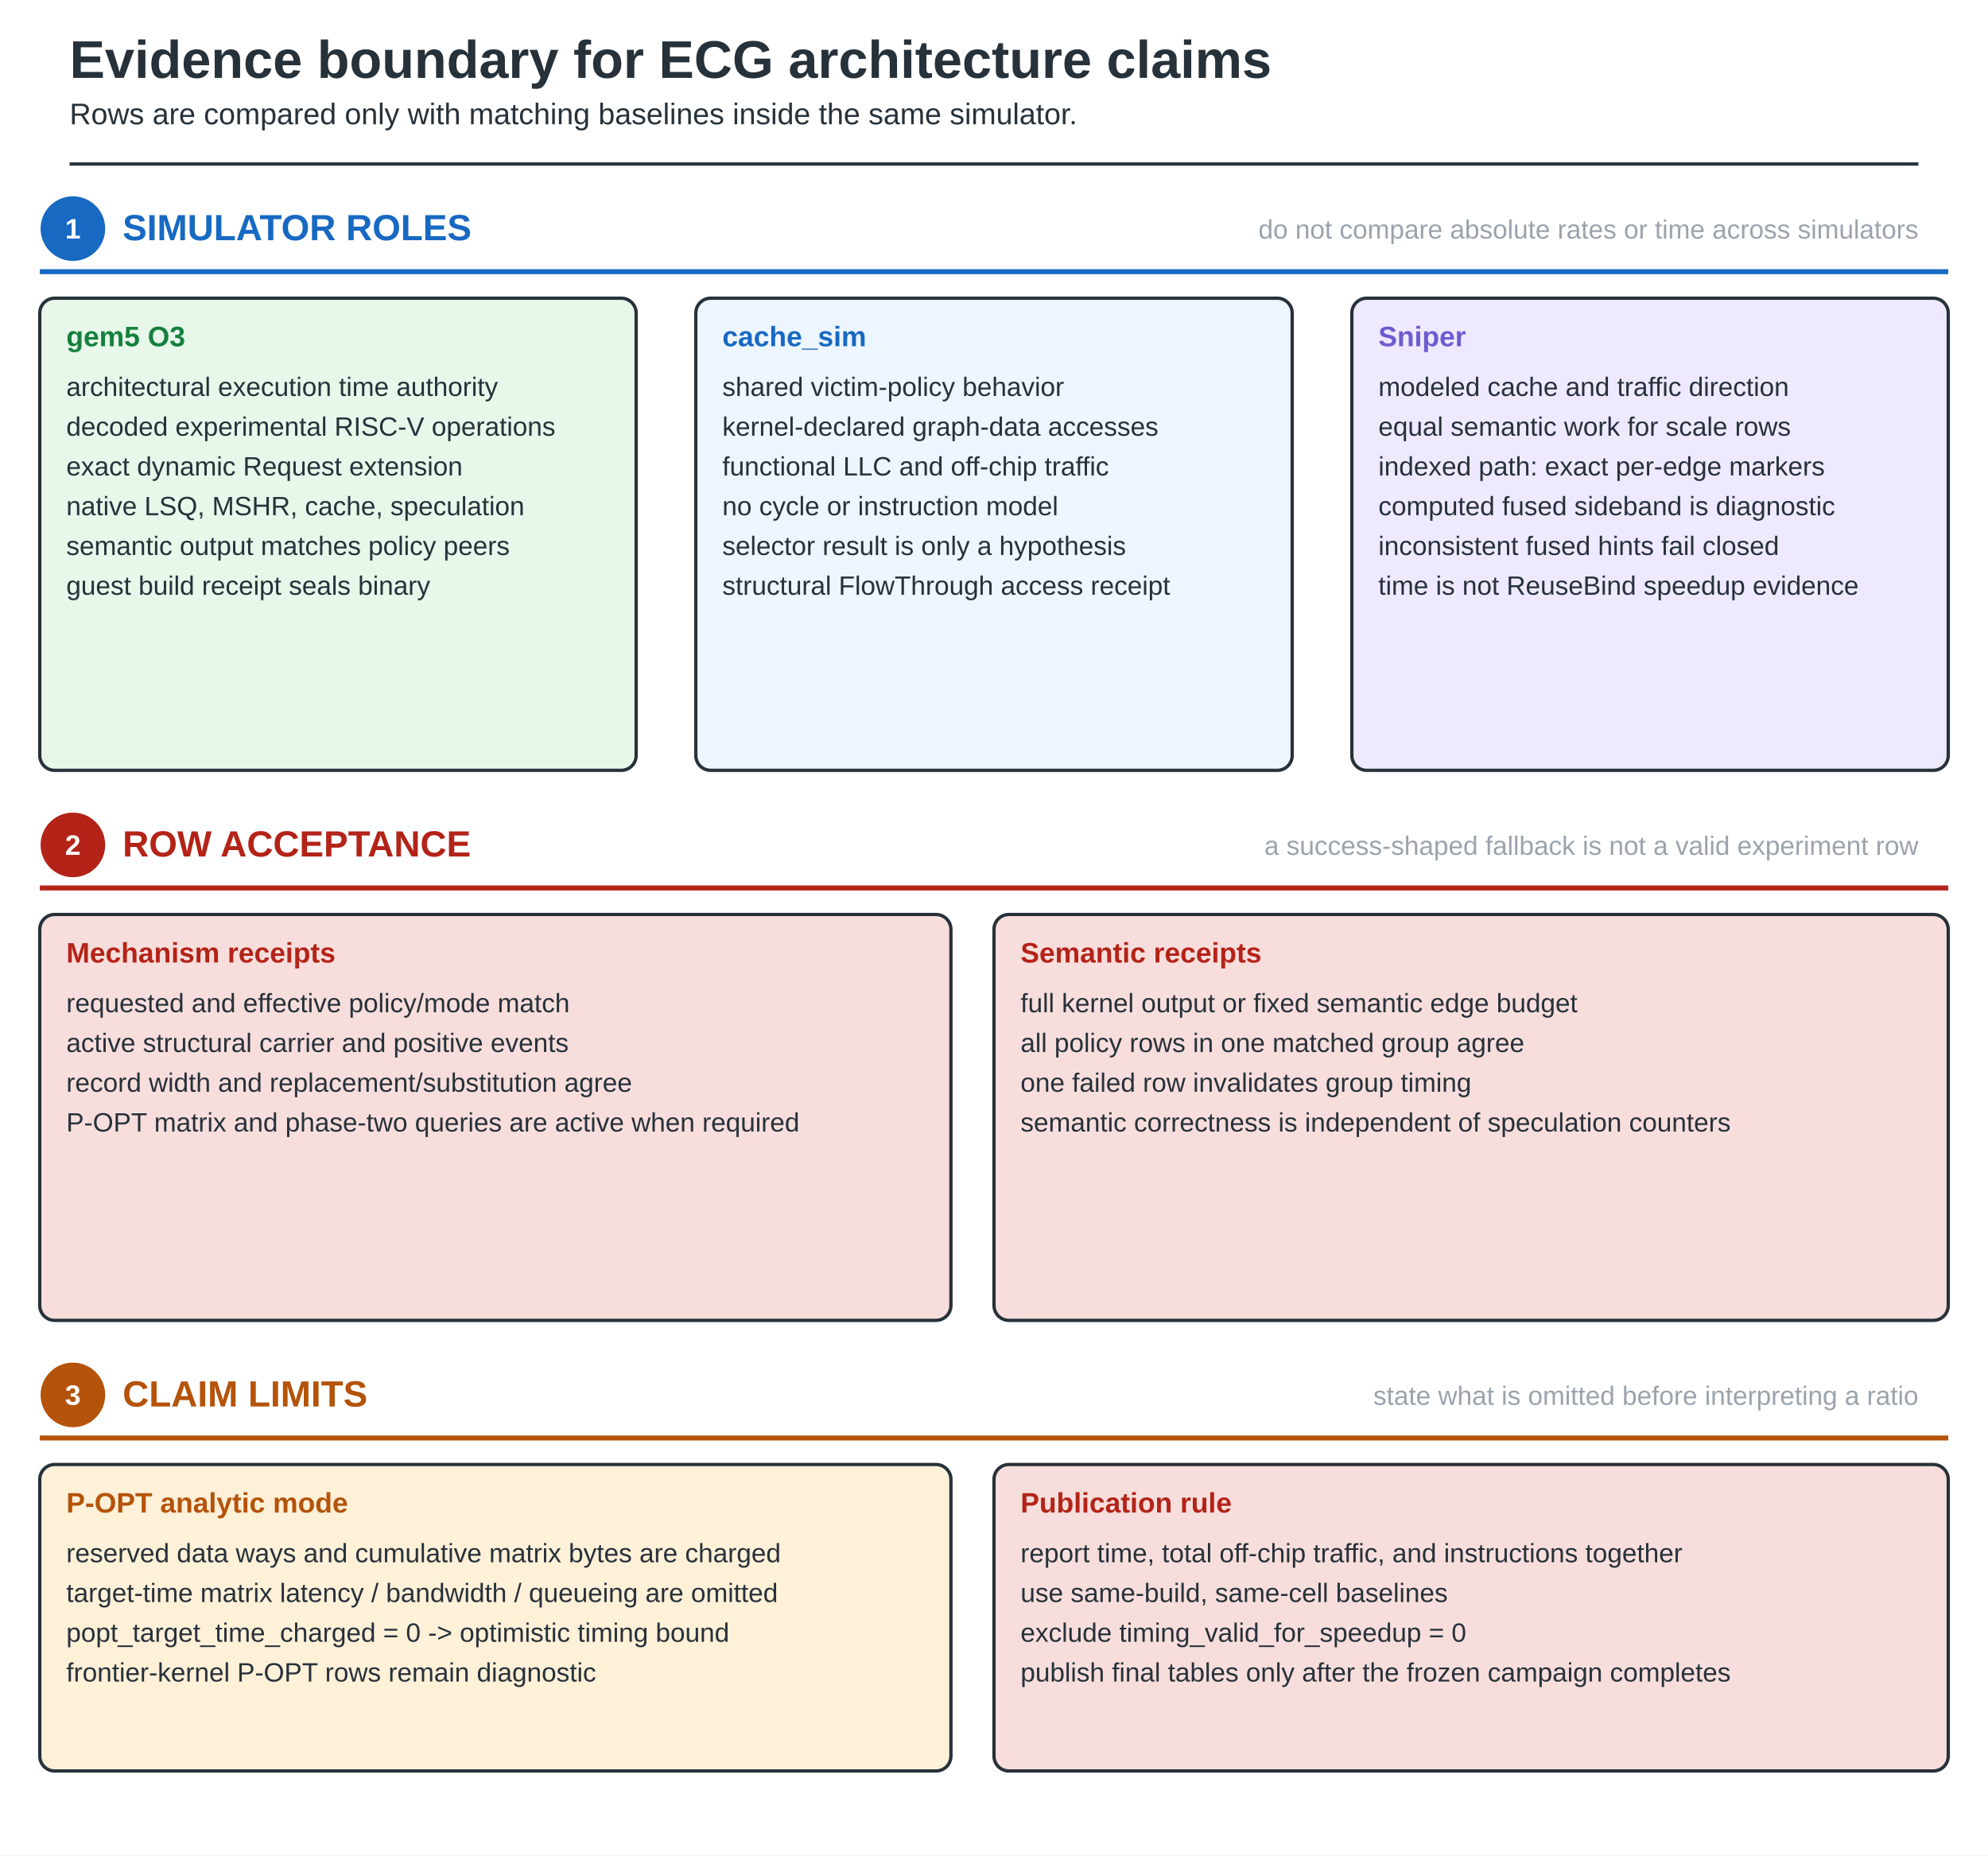
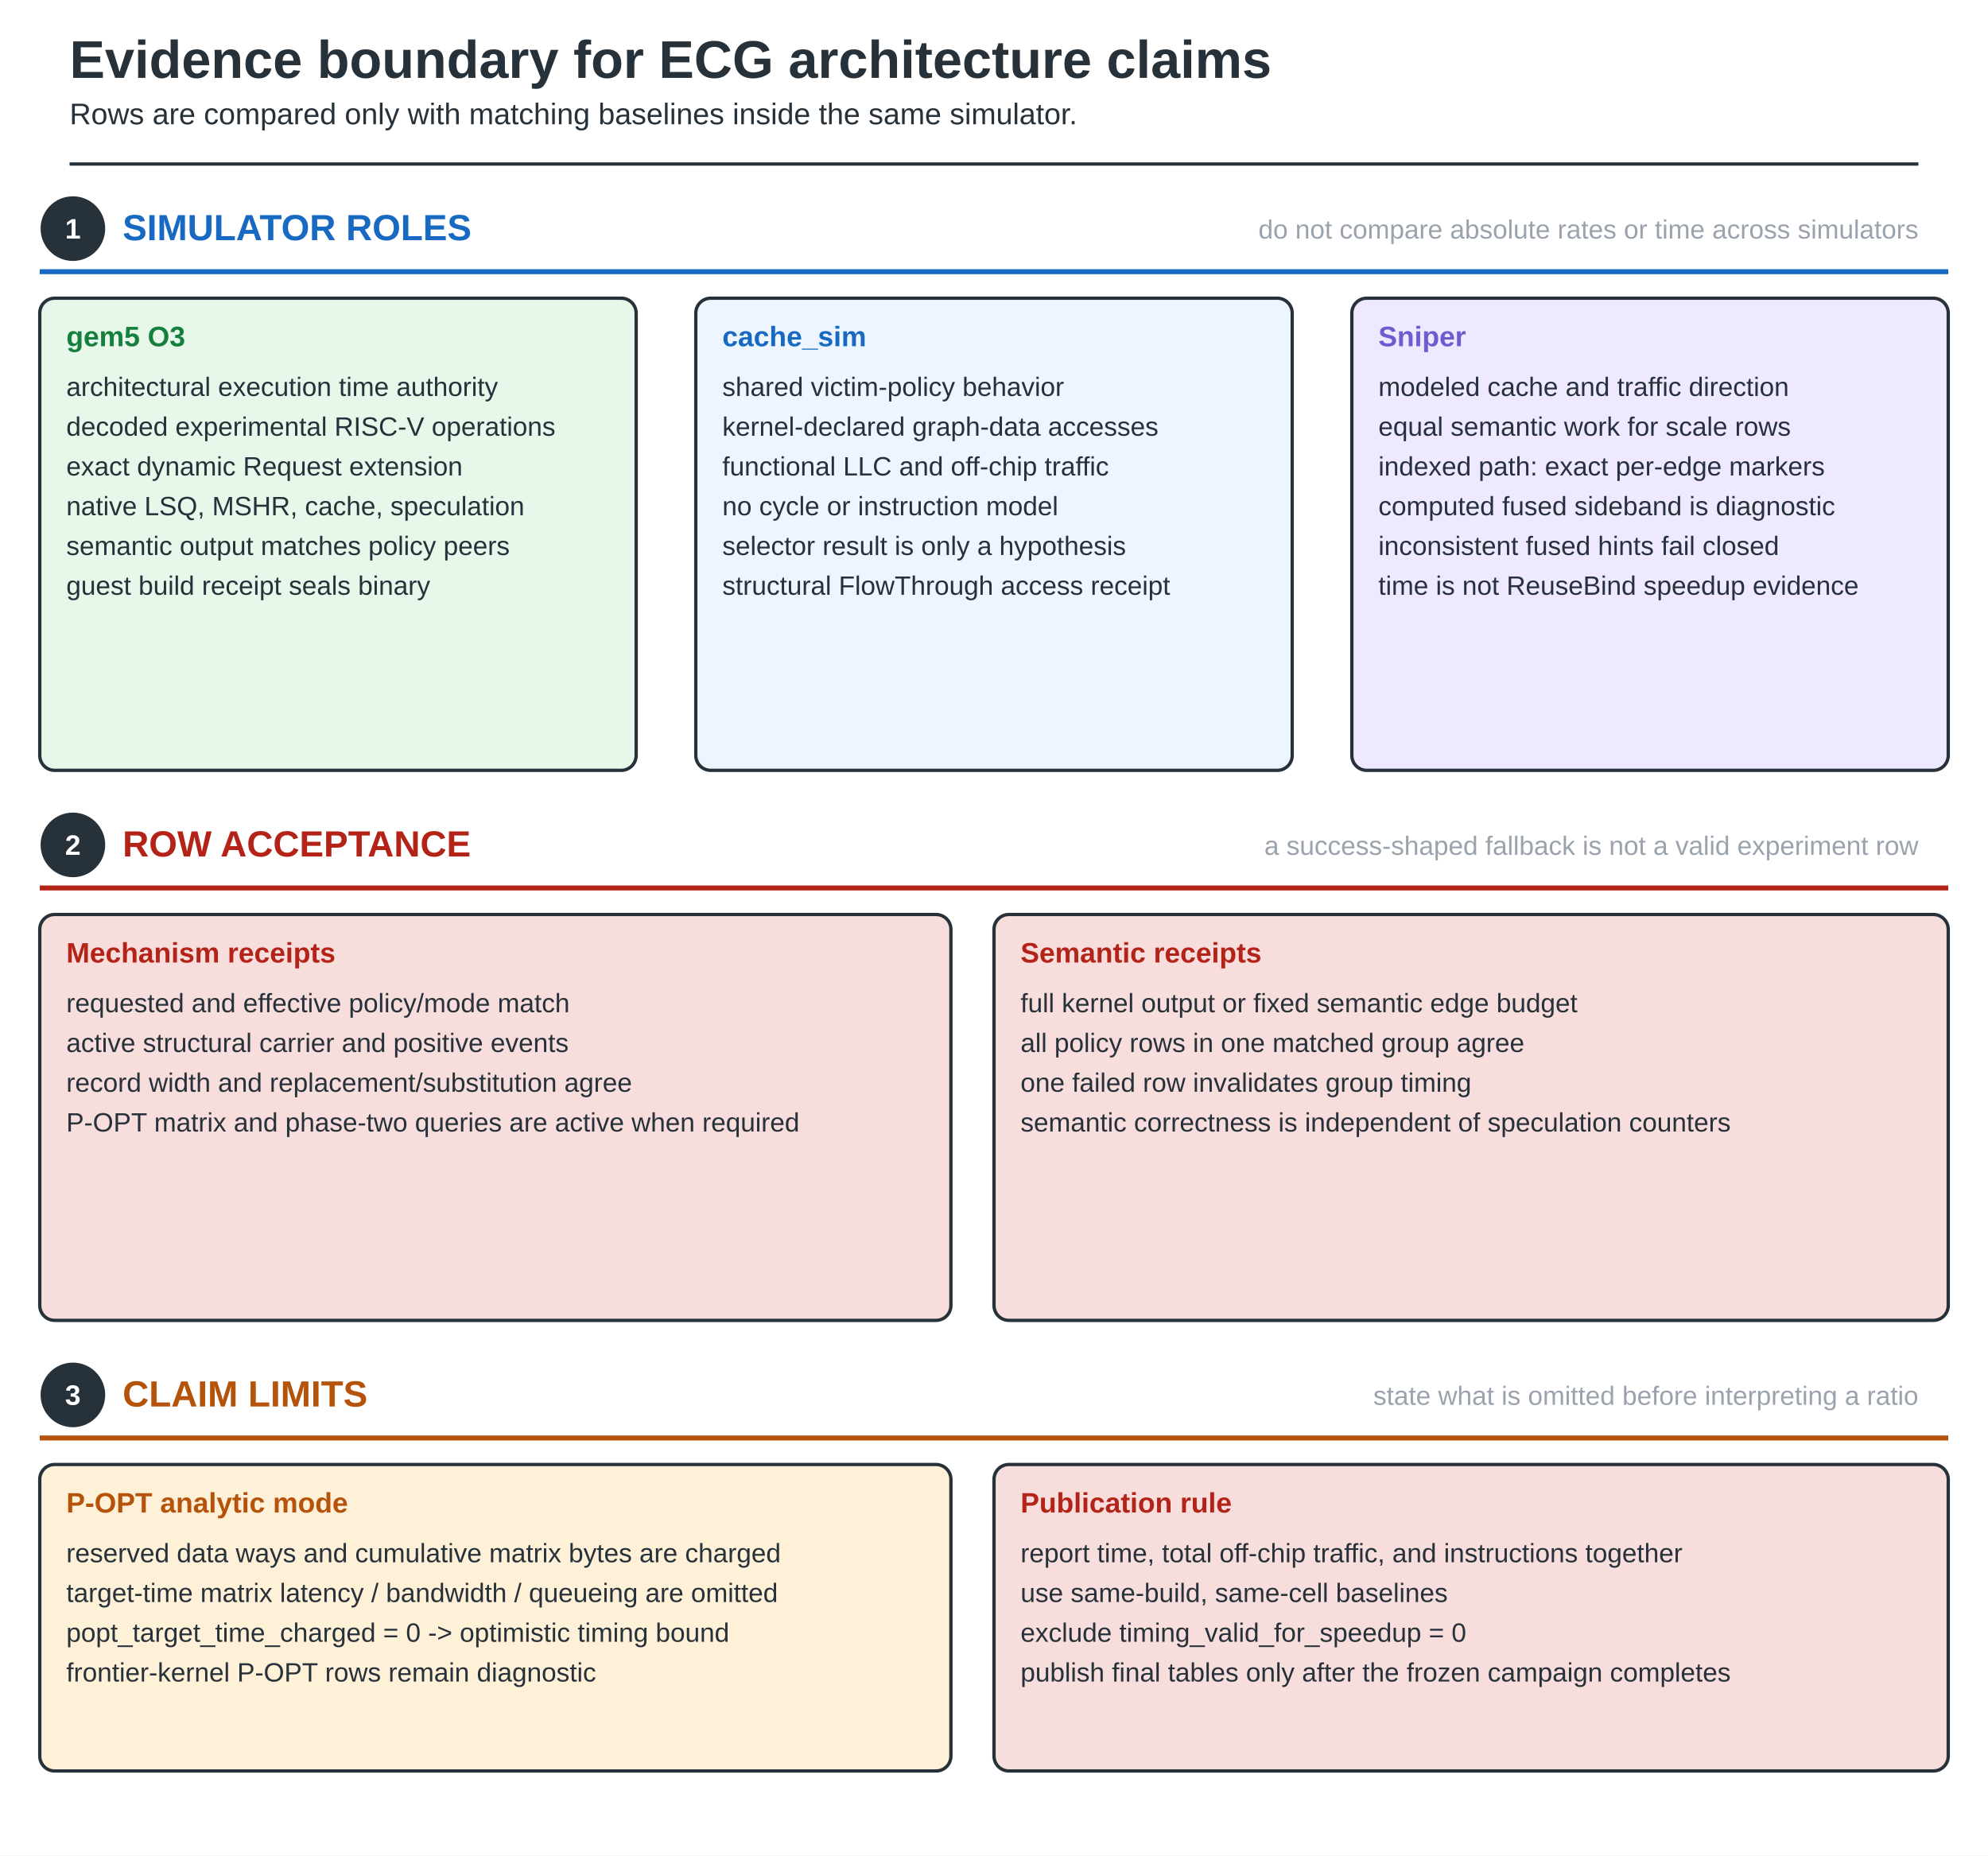
<svg xmlns="http://www.w3.org/2000/svg" width="1200" height="1120" viewBox="0 0 1200 1120" role="img" aria-labelledby="title desc" fill="#27313A" data-figure-schema="ecg-public/v1">
  <defs>
    <marker id="arrow-blue" viewBox="0 0 10 8" markerWidth="10" markerHeight="8" refX="10" refY="4" orient="auto" markerUnits="userSpaceOnUse">
      <path d="M0 0 L10 4 L0 8 Z" fill="#1769C2" />
    </marker>
    <marker id="arrow-green" viewBox="0 0 10 8" markerWidth="10" markerHeight="8" refX="10" refY="4" orient="auto" markerUnits="userSpaceOnUse">
      <path d="M0 0 L10 4 L0 8 Z" fill="#15803D" />
    </marker>
    <marker id="arrow-amber" viewBox="0 0 10 8" markerWidth="10" markerHeight="8" refX="10" refY="4" orient="auto" markerUnits="userSpaceOnUse">
      <path d="M0 0 L10 4 L0 8 Z" fill="#B45309" />
    </marker>
    <marker id="arrow-red" viewBox="0 0 10 8" markerWidth="10" markerHeight="8" refX="10" refY="4" orient="auto" markerUnits="userSpaceOnUse">
      <path d="M0 0 L10 4 L0 8 Z" fill="#B42318" />
    </marker>
    <marker id="arrow-purple" viewBox="0 0 10 8" markerWidth="10" markerHeight="8" refX="10" refY="4" orient="auto" markerUnits="userSpaceOnUse">
      <path d="M0 0 L10 4 L0 8 Z" fill="#6D5BD0" />
    </marker>
    <marker id="arrow-gray" viewBox="0 0 10 8" markerWidth="10" markerHeight="8" refX="10" refY="4" orient="auto" markerUnits="userSpaceOnUse">
      <path d="M0 0 L10 4 L0 8 Z" fill="#9AA3AD" />
    </marker>
    <marker id="arrow-ink" viewBox="0 0 10 8" markerWidth="10" markerHeight="8" refX="10" refY="4" orient="auto" markerUnits="userSpaceOnUse">
      <path d="M0 0 L10 4 L0 8 Z" fill="#27313A" />
    </marker>
    <style>
      :root { color-scheme: light dark; }
      @media (prefers-color-scheme: dark) {
        [fill="#FFFFFF"]{fill:#1E2327}[stroke="#FFFFFF"]{stroke:#1E2327}
        [fill="#F8F6EC"]{fill:#252A2E}[stroke="#F8F6EC"]{stroke:#252A2E}
        [fill="#EDF5FF"]{fill:#273846}[stroke="#EDF5FF"]{stroke:#273846}
        [fill="#E7F7EA"]{fill:#24382A}[stroke="#E7F7EA"]{stroke:#24382A}
        [fill="#FFF0D8"]{fill:#3B3122}[stroke="#FFF0D8"]{stroke:#3B3122}
        [fill="#F7DEDC"]{fill:#3D292A}[stroke="#F7DEDC"]{stroke:#3D292A}
        [fill="#EEE9FF"]{fill:#302C3C}[stroke="#EEE9FF"]{stroke:#302C3C}
        [fill="#27313A"]{fill:#ECE7DD}[stroke="#27313A"]{stroke:#ECE7DD}
        [fill="#9AA3AD"]{fill:#747D86}[stroke="#9AA3AD"]{stroke:#747D86}
        [fill="#1769C2"]{fill:#63A8FF}[stroke="#1769C2"]{stroke:#63A8FF}
        [fill="#15803D"]{fill:#63D68B}[stroke="#15803D"]{stroke:#63D68B}
        [fill="#B45309"]{fill:#F0B35A}[stroke="#B45309"]{stroke:#F0B35A}
        [fill="#6D5BD0"]{fill:#A79BF0}[stroke="#6D5BD0"]{stroke:#A79BF0}
        [fill="#B42318"]{fill:#F09B95}[stroke="#B42318"]{stroke:#F09B95}
      }
      .sans{font-family:Arial,Helvetica,sans-serif}
      .mono{font-family:"SFMono-Regular",Consolas,monospace}
      .title{font-size:32px;font-weight:700}
      .subtitle{font-size:18px}
      .heading{font-size:22px;font-weight:700}
      .label{font-size:17px;font-weight:700}
      .body{font-size:16px}
</style>
  </defs>
  <rect x="0" y="0" width="1200" height="1120" fill="#FFFFFF" />
  <text x="42" y="47" text-anchor="start" class="sans title" fill="#27313A" font-weight="700">Evidence boundary for ECG architecture claims</text>
  <text x="42" y="75" text-anchor="start" class="sans subtitle" fill="#27313A">Rows are compared only with matching baselines inside the same simulator.</text>
  <line x1="42" y1="99" x2="1158" y2="99" stroke="#27313A" stroke-width="2" />
-   <circle cx="44" cy="138" r="19" fill="#1769C2" stroke="#1769C2" stroke-width="1" />
+   <circle cx="44" cy="138" r="19" fill="#27313A" stroke="#27313A" stroke-width="1" />
  <text x="44" y="144" text-anchor="middle" class="sans label" fill="#FFFFFF" font-weight="700">1</text>
  <text x="74" y="145" text-anchor="start" class="sans heading" fill="#1769C2" font-weight="700">SIMULATOR ROLES</text>
  <text x="1158" y="144" text-anchor="end" class="sans body" fill="#9AA3AD">do not compare absolute rates or time across simulators</text>
  <line x1="24" y1="164" x2="1176" y2="164" stroke="#1769C2" stroke-width="3" />
  <rect x="24" y="180" width="360" height="285" rx="9" fill="#E7F7EA" stroke="#27313A" stroke-width="2" />
  <text x="40" y="209" text-anchor="start" class="sans label" fill="#15803D" font-weight="700">gem5 O3</text>
  <text x="40" y="239" text-anchor="start" class="sans body" fill="#27313A">architectural execution time authority</text>
  <text x="40" y="263" text-anchor="start" class="sans body" fill="#27313A">decoded experimental RISC-V operations</text>
  <text x="40" y="287" text-anchor="start" class="sans body" fill="#27313A">exact dynamic Request extension</text>
  <text x="40" y="311" text-anchor="start" class="sans body" fill="#27313A">native LSQ, MSHR, cache, speculation</text>
  <text x="40" y="335" text-anchor="start" class="sans body" fill="#27313A">semantic output matches policy peers</text>
  <text x="40" y="359" text-anchor="start" class="sans body" fill="#27313A">guest build receipt seals binary</text>
  <rect x="420" y="180" width="360" height="285" rx="9" fill="#EDF5FF" stroke="#27313A" stroke-width="2" />
  <text x="436" y="209" text-anchor="start" class="sans label" fill="#1769C2" font-weight="700">cache_sim</text>
  <text x="436" y="239" text-anchor="start" class="sans body" fill="#27313A">shared victim-policy behavior</text>
  <text x="436" y="263" text-anchor="start" class="sans body" fill="#27313A">kernel-declared graph-data accesses</text>
  <text x="436" y="287" text-anchor="start" class="sans body" fill="#27313A">functional LLC and off-chip traffic</text>
  <text x="436" y="311" text-anchor="start" class="sans body" fill="#27313A">no cycle or instruction model</text>
  <text x="436" y="335" text-anchor="start" class="sans body" fill="#27313A">selector result is only a hypothesis</text>
  <text x="436" y="359" text-anchor="start" class="sans body" fill="#27313A">structural FlowThrough access receipt</text>
  <rect x="816" y="180" width="360" height="285" rx="9" fill="#EEE9FF" stroke="#27313A" stroke-width="2" />
  <text x="832" y="209" text-anchor="start" class="sans label" fill="#6D5BD0" font-weight="700">Sniper</text>
  <text x="832" y="239" text-anchor="start" class="sans body" fill="#27313A">modeled cache and traffic direction</text>
  <text x="832" y="263" text-anchor="start" class="sans body" fill="#27313A">equal semantic work for scale rows</text>
  <text x="832" y="287" text-anchor="start" class="sans body" fill="#27313A">indexed path: exact per-edge markers</text>
  <text x="832" y="311" text-anchor="start" class="sans body" fill="#27313A">computed fused sideband is diagnostic</text>
  <text x="832" y="335" text-anchor="start" class="sans body" fill="#27313A">inconsistent fused hints fail closed</text>
  <text x="832" y="359" text-anchor="start" class="sans body" fill="#27313A">time is not ReuseBind speedup evidence</text>
-   <circle cx="44" cy="510" r="19" fill="#B42318" stroke="#B42318" stroke-width="1" />
+   <circle cx="44" cy="510" r="19" fill="#27313A" stroke="#27313A" stroke-width="1" />
  <text x="44" y="516" text-anchor="middle" class="sans label" fill="#FFFFFF" font-weight="700">2</text>
  <text x="74" y="517" text-anchor="start" class="sans heading" fill="#B42318" font-weight="700">ROW ACCEPTANCE</text>
  <text x="1158" y="516" text-anchor="end" class="sans body" fill="#9AA3AD">a success-shaped fallback is not a valid experiment row</text>
  <line x1="24" y1="536" x2="1176" y2="536" stroke="#B42318" stroke-width="3" />
  <rect x="24" y="552" width="550" height="245" rx="9" fill="#F7DEDC" stroke="#27313A" stroke-width="2" />
  <text x="40" y="581" text-anchor="start" class="sans label" fill="#B42318" font-weight="700">Mechanism receipts</text>
  <text x="40" y="611" text-anchor="start" class="sans body" fill="#27313A">requested and effective policy/mode match</text>
  <text x="40" y="635" text-anchor="start" class="sans body" fill="#27313A">active structural carrier and positive events</text>
  <text x="40" y="659" text-anchor="start" class="sans body" fill="#27313A">record width and replacement/substitution agree</text>
  <text x="40" y="683" text-anchor="start" class="sans body" fill="#27313A">P-OPT matrix and phase-two queries are active when required</text>
  <rect x="600" y="552" width="576" height="245" rx="9" fill="#F7DEDC" stroke="#27313A" stroke-width="2" />
  <text x="616" y="581" text-anchor="start" class="sans label" fill="#B42318" font-weight="700">Semantic receipts</text>
  <text x="616" y="611" text-anchor="start" class="sans body" fill="#27313A">full kernel output or fixed semantic edge budget</text>
  <text x="616" y="635" text-anchor="start" class="sans body" fill="#27313A">all policy rows in one matched group agree</text>
  <text x="616" y="659" text-anchor="start" class="sans body" fill="#27313A">one failed row invalidates group timing</text>
  <text x="616" y="683" text-anchor="start" class="sans body" fill="#27313A">semantic correctness is independent of speculation counters</text>
-   <circle cx="44" cy="842" r="19" fill="#B45309" stroke="#B45309" stroke-width="1" />
+   <circle cx="44" cy="842" r="19" fill="#27313A" stroke="#27313A" stroke-width="1" />
  <text x="44" y="848" text-anchor="middle" class="sans label" fill="#FFFFFF" font-weight="700">3</text>
  <text x="74" y="849" text-anchor="start" class="sans heading" fill="#B45309" font-weight="700">CLAIM LIMITS</text>
  <text x="1158" y="848" text-anchor="end" class="sans body" fill="#9AA3AD">state what is omitted before interpreting a ratio</text>
  <line x1="24" y1="868" x2="1176" y2="868" stroke="#B45309" stroke-width="3" />
  <rect x="24" y="884" width="550" height="185" rx="9" fill="#FFF0D8" stroke="#27313A" stroke-width="2" />
  <text x="40" y="913" text-anchor="start" class="sans label" fill="#B45309" font-weight="700">P-OPT analytic mode</text>
  <text x="40" y="943" text-anchor="start" class="sans body" fill="#27313A">reserved data ways and cumulative matrix bytes are charged</text>
  <text x="40" y="967" text-anchor="start" class="sans body" fill="#27313A">target-time matrix latency / bandwidth / queueing are omitted</text>
  <text x="40" y="991" text-anchor="start" class="sans body" fill="#27313A">popt_target_time_charged = 0 -&gt; optimistic timing bound</text>
  <text x="40" y="1015" text-anchor="start" class="sans body" fill="#27313A">frontier-kernel P-OPT rows remain diagnostic</text>
  <rect x="600" y="884" width="576" height="185" rx="9" fill="#F7DEDC" stroke="#27313A" stroke-width="2" />
  <text x="616" y="913" text-anchor="start" class="sans label" fill="#B42318" font-weight="700">Publication rule</text>
  <text x="616" y="943" text-anchor="start" class="sans body" fill="#27313A">report time, total off-chip traffic, and instructions together</text>
  <text x="616" y="967" text-anchor="start" class="sans body" fill="#27313A">use same-build, same-cell baselines</text>
  <text x="616" y="991" text-anchor="start" class="sans body" fill="#27313A">exclude timing_valid_for_speedup = 0</text>
  <text x="616" y="1015" text-anchor="start" class="sans body" fill="#27313A">publish final tables only after the frozen campaign completes</text>
</svg>
